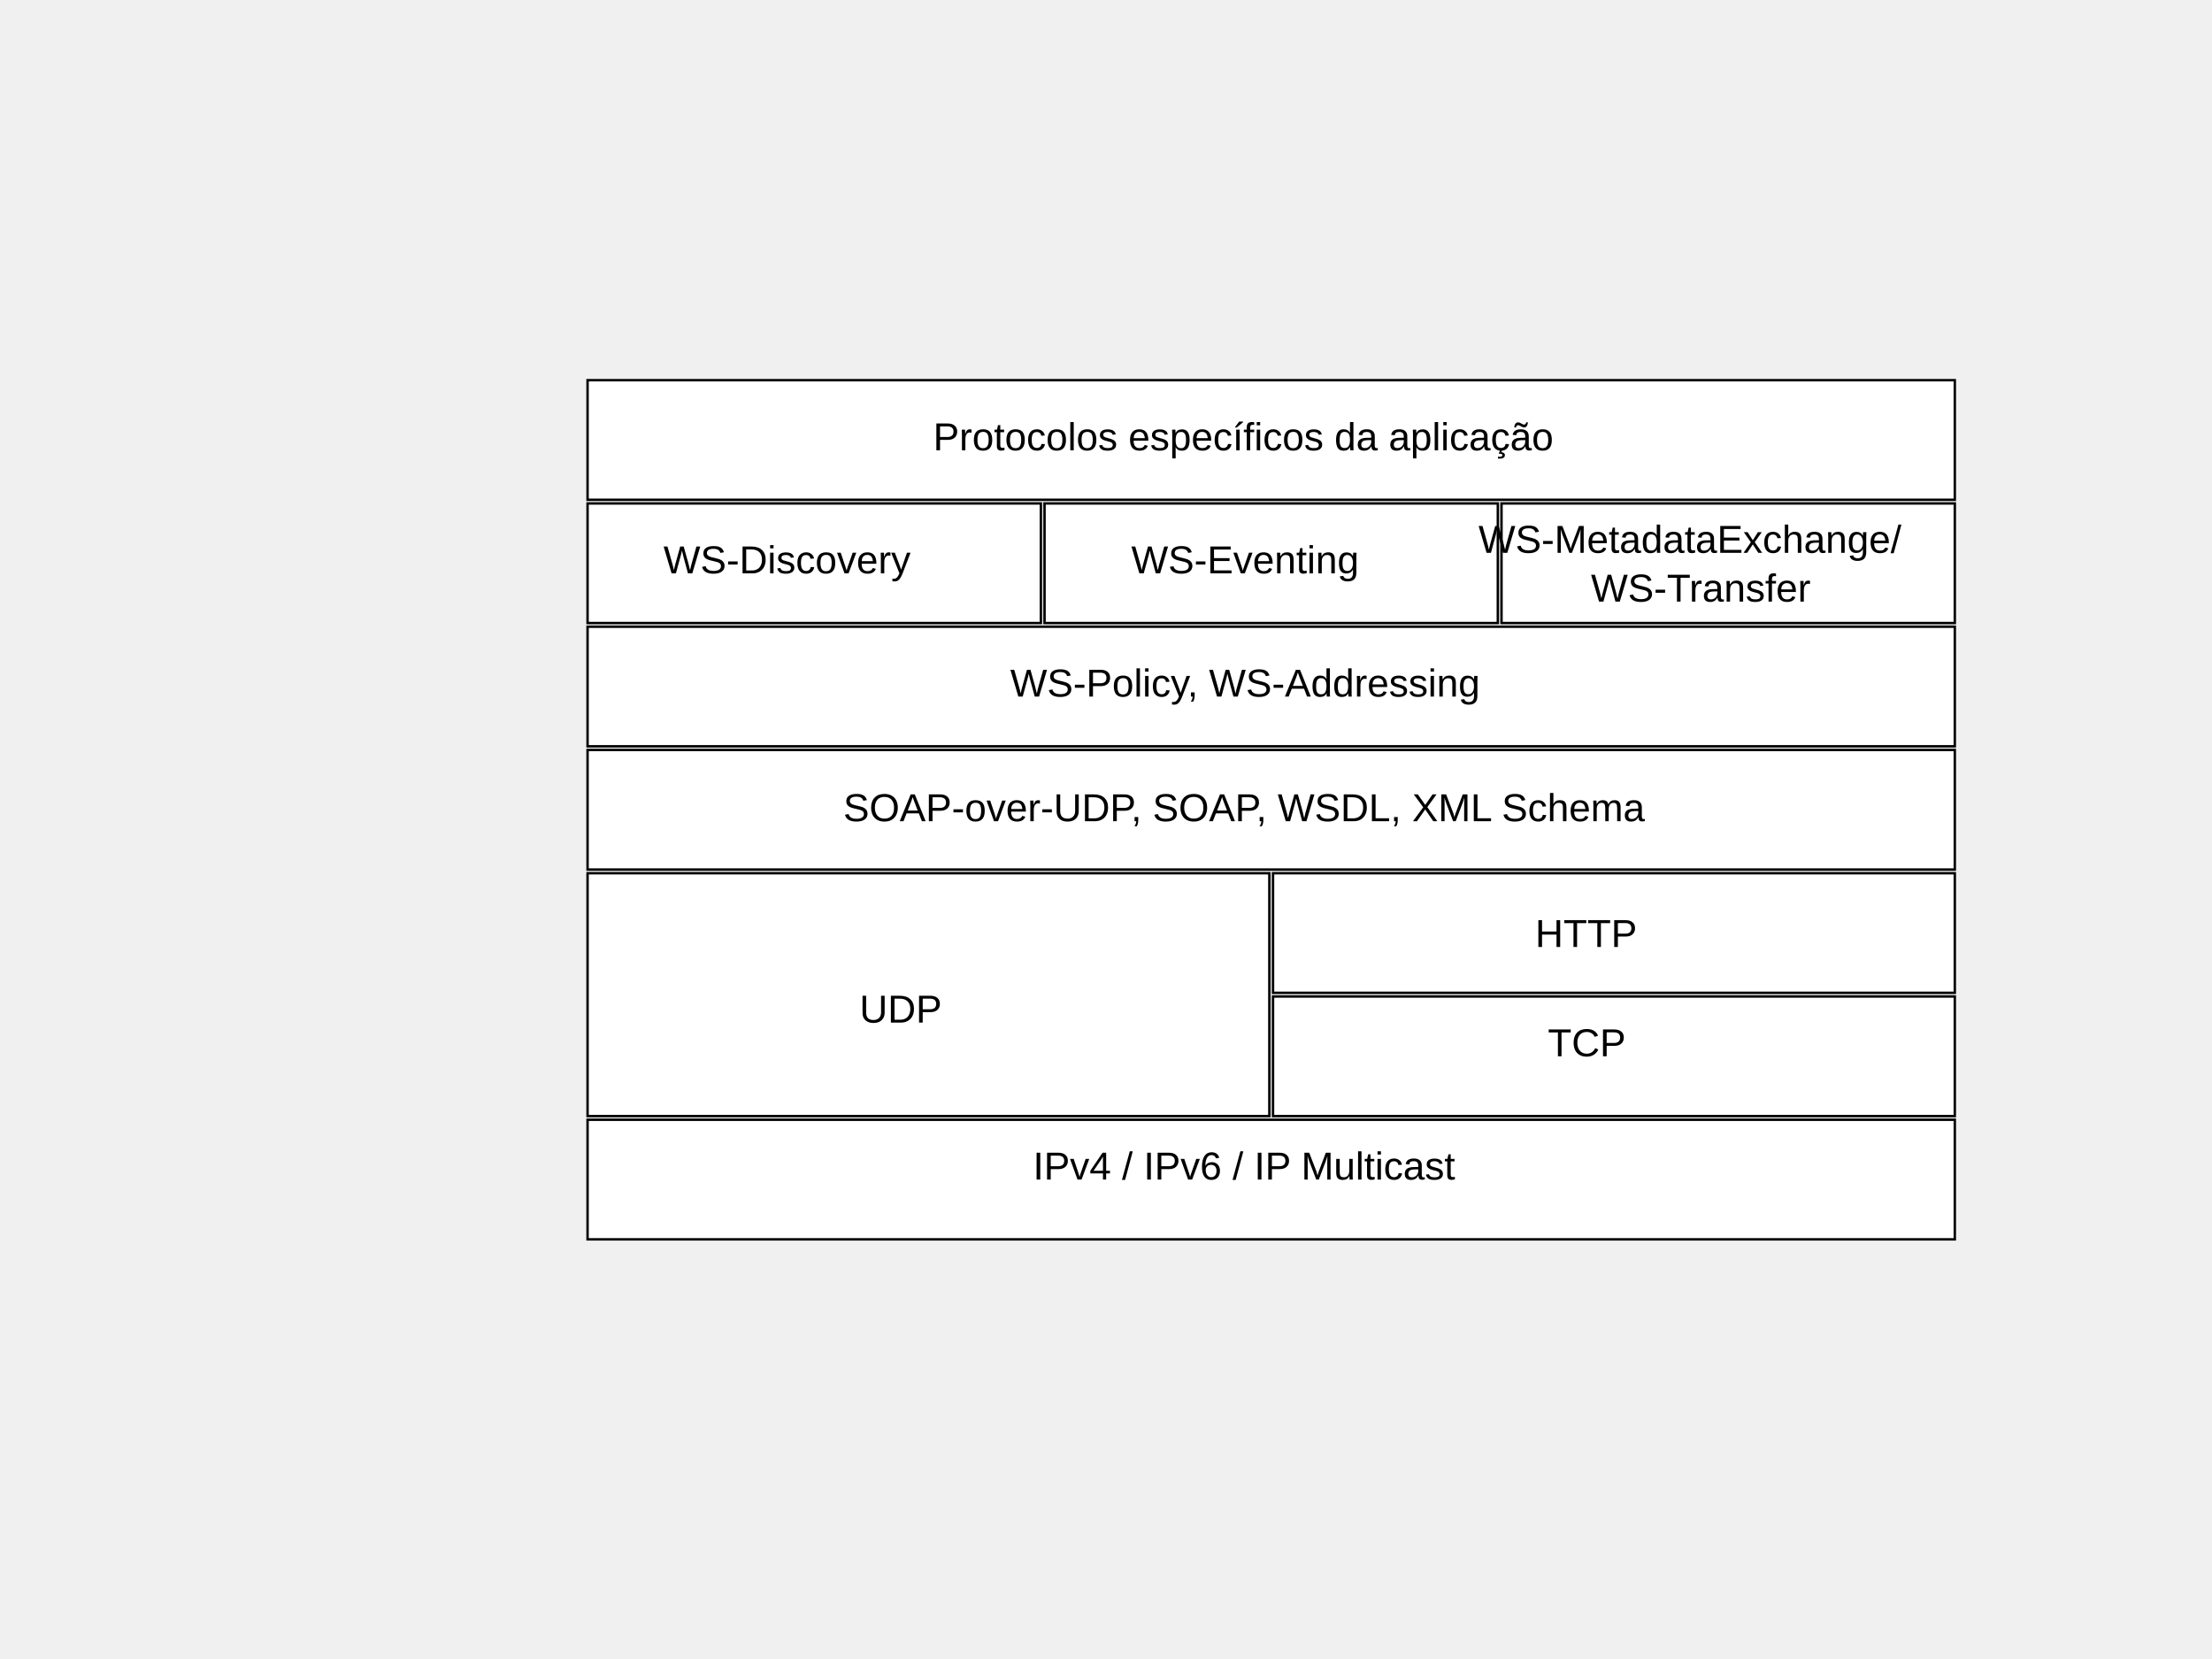
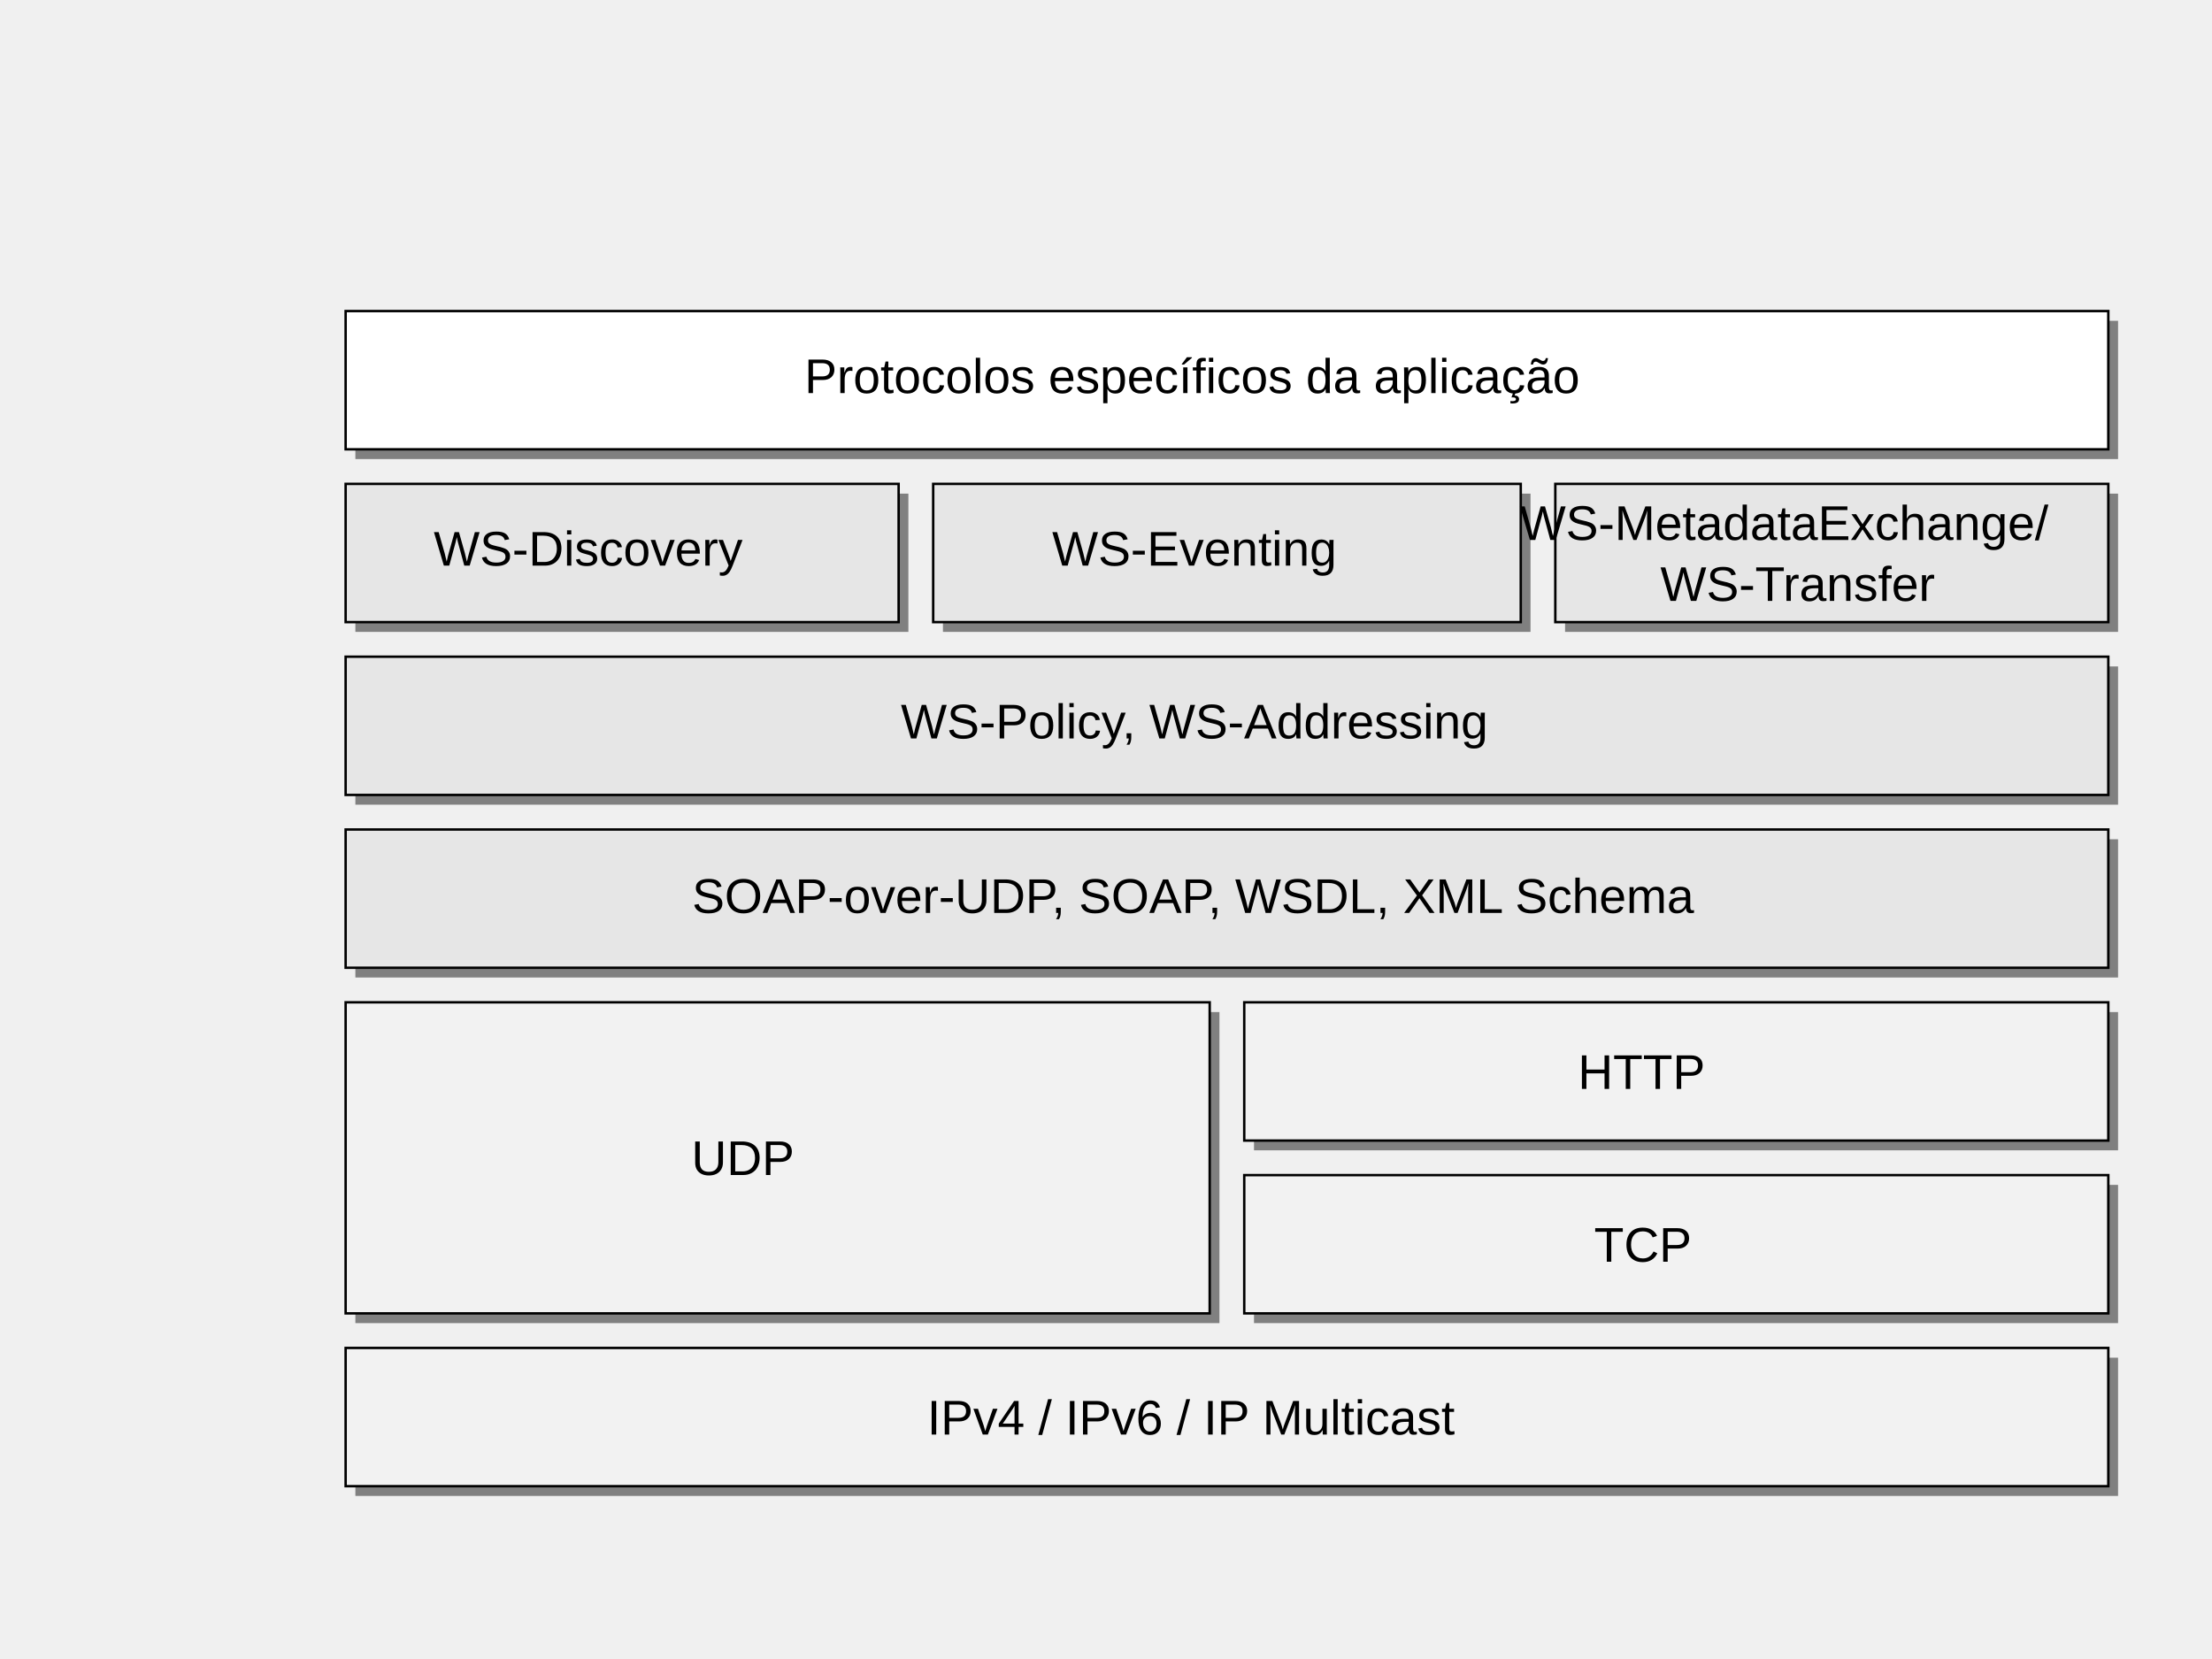
<svg xmlns="http://www.w3.org/2000/svg" width="453.543" height="340.157" id="svg2" version="1.0">
  <defs id="defs4">
    <marker orient="auto" refY="0.0" refX="0.0" id="Arrow2Mstart" style="overflow:visible">
      <path id="path19474" style="fill-rule:evenodd;stroke-width:0.625;stroke-linejoin:round" d="M 8.719,4.034 L -2.207,0.016 L 8.719,-4.002 C 6.973,-1.63 6.983,1.616 8.719,4.034 z " transform="scale(0.6) translate(0,0)" />
    </marker>
    <marker orient="auto" refY="0.0" refX="0.0" id="Arrow2Mend" style="overflow:visible;">
      <path id="path19477" style="fill-rule:evenodd;stroke-width:0.625;stroke-linejoin:round;" d="M 8.719,4.034 L -2.207,0.016 L 8.719,-4.002 C 6.973,-1.63 6.983,1.616 8.719,4.034 z " transform="scale(0.6) rotate(180) translate(0,0)" />
    </marker>
    <marker orient="auto" refY="0.0" refX="0.0" id="Arrow1Mend" style="overflow:visible;">
      <path id="path19459" d="M 0.0,0.0 L 5.0,-5.0 L -12.5,0.0 L 5.0,5.0 L 0.0,0.0 z " style="fill-rule:evenodd;stroke:#000000;stroke-width:1.0pt;" transform="scale(0.4) rotate(180) translate(10,0)" />
    </marker>
    <marker orient="auto" refY="0.0" refX="0.0" id="Arrow1Mstart" style="overflow:visible">
      <path id="path19456" d="M 0.0,0.0 L 5.0,-5.0 L -12.5,0.0 L 5.0,5.0 L 0.0,0.0 z " style="fill-rule:evenodd;stroke:#000000;stroke-width:1.0pt" transform="scale(0.4) translate(10,0)" />
    </marker>
    <marker orient="auto" refY="0.0" refX="0.0" id="Arrow1Send" style="overflow:visible;">
      <path id="path19465" d="M 0.0,0.0 L 5.0,-5.0 L -12.5,0.0 L 5.0,5.0 L 0.0,0.0 z " style="fill-rule:evenodd;stroke:#000000;stroke-width:1.0pt;" transform="scale(0.2) rotate(180) translate(6,0)" />
    </marker>
    <marker orient="auto" refY="0.0" refX="0.0" id="Arrow1Sstart" style="overflow:visible">
      <path id="path19462" d="M 0.0,0.0 L 5.0,-5.0 L -12.5,0.0 L 5.0,5.0 L 0.0,0.0 z " style="fill-rule:evenodd;stroke:#000000;stroke-width:1.0pt" transform="scale(0.2) translate(6,0)" />
    </marker>
    <clipPath id="p7ff5b81e1d">
      <rect height="345.6" width="446.4" x="72" y="43.2" id="rect200" />
    </clipPath>
    <clipPath id="clipPath13947">
      <rect height="345.6" width="446.4" x="72" y="43.2" id="rect13949" />
    </clipPath>
    <clipPath id="clipPath13951">
      <rect height="345.6" width="446.4" x="72" y="43.2" id="rect13953" />
    </clipPath>
    <clipPath id="clipPath13955">
      <rect height="345.6" width="446.4" x="72" y="43.2" id="rect13957" />
    </clipPath>
    <clipPath id="clipPath13959">
      <rect height="345.6" width="446.4" x="72" y="43.2" id="rect13961" />
    </clipPath>
    <clipPath id="clipPath13963">
      <rect height="345.6" width="446.4" x="72" y="43.2" id="rect13965" />
    </clipPath>
    <clipPath id="clipPath13967">
      <rect height="345.6" width="446.4" x="72" y="43.2" id="rect13969" />
    </clipPath>
    <clipPath id="clipPath13971">
      <rect height="345.6" width="446.4" x="72" y="43.2" id="rect13973" />
    </clipPath>
    <clipPath id="clipPath13975">
      <rect height="345.6" width="446.4" x="72" y="43.2" id="rect13977" />
    </clipPath>
    <clipPath id="clipPath13979">
      <rect height="345.6" width="446.4" x="72" y="43.2" id="rect13981" />
    </clipPath>
    <clipPath id="clipPath13983">
      <rect height="345.6" width="446.4" x="72" y="43.2" id="rect13985" />
    </clipPath>
    <clipPath id="clipPath13987">
      <rect height="345.6" width="446.4" x="72" y="43.2" id="rect13989" />
    </clipPath>
    <clipPath id="clipPath13991">
      <rect height="345.6" width="446.4" x="72" y="43.2" id="rect13993" />
    </clipPath>
    <clipPath id="clipPath13995">
      <rect height="345.6" width="446.4" x="72" y="43.2" id="rect13997" />
    </clipPath>
    <clipPath id="clipPath13999">
      <rect height="345.6" width="446.4" x="72" y="43.2" id="rect14001" />
    </clipPath>
    <clipPath id="clipPath14003">
      <rect height="345.6" width="446.4" x="72" y="43.2" id="rect14005" />
    </clipPath>
    <clipPath id="clipPath14007">
      <rect height="345.6" width="446.4" x="72" y="43.2" id="rect14009" />
    </clipPath>
    <clipPath id="clipPath14011">
      <rect height="345.6" width="446.4" x="72" y="43.2" id="rect14013" />
    </clipPath>
    <clipPath id="clipPath14015">
      <rect height="345.6" width="446.4" x="72" y="43.2" id="rect14017" />
    </clipPath>
    <clipPath id="clipPath14019">
      <rect height="345.6" width="446.4" x="72" y="43.2" id="rect14021" />
    </clipPath>
    <clipPath id="clipPath14023">
      <rect height="345.6" width="446.4" x="72" y="43.2" id="rect14025" />
    </clipPath>
    <clipPath id="clipPath14027">
      <rect height="345.6" width="446.4" x="72" y="43.2" id="rect14029" />
    </clipPath>
    <clipPath id="clipPath14031">
      <rect height="345.6" width="446.4" x="72" y="43.2" id="rect14033" />
    </clipPath>
    <clipPath id="clipPath14035">
      <rect height="345.6" width="446.4" x="72" y="43.2" id="rect14037" />
    </clipPath>
    <clipPath id="clipPath14039">
      <rect height="345.6" width="446.4" x="72" y="43.2" id="rect14041" />
    </clipPath>
    <clipPath id="clipPath14043">
      <rect height="345.6" width="446.4" x="72" y="43.2" id="rect14045" />
    </clipPath>
    <clipPath id="clipPath14047">
      <rect height="345.6" width="446.4" x="72" y="43.2" id="rect14049" />
    </clipPath>
    <clipPath id="clipPath14051">
      <rect height="345.6" width="446.4" x="72" y="43.2" id="rect14053" />
    </clipPath>
    <clipPath id="clipPath14055">
      <rect height="345.6" width="446.4" x="72" y="43.2" id="rect14057" />
    </clipPath>
    <clipPath id="clipPath14059">
      <rect height="345.6" width="446.4" x="72" y="43.2" id="rect14061" />
    </clipPath>
    <clipPath id="clipPath14063">
      <rect height="345.6" width="446.4" x="72" y="43.2" id="rect14065" />
    </clipPath>
    <clipPath id="clipPath14067">
      <rect height="345.6" width="446.4" x="72" y="43.2" id="rect14069" />
    </clipPath>
    <clipPath id="clipPath14071">
      <rect height="345.6" width="446.4" x="72" y="43.2" id="rect14073" />
    </clipPath>
    <clipPath id="clipPath14075">
      <rect height="345.6" width="446.4" x="72" y="43.2" id="rect14077" />
    </clipPath>
    <clipPath id="clipPath14079">
      <rect height="345.6" width="446.4" x="72" y="43.2" id="rect14081" />
    </clipPath>
    <clipPath id="clipPath14083">
      <rect height="345.6" width="446.4" x="72" y="43.2" id="rect14085" />
    </clipPath>
    <clipPath id="clipPath14087">
      <rect height="345.6" width="446.4" x="72" y="43.2" id="rect14089" />
    </clipPath>
    <clipPath id="clipPath14091">
      <rect height="345.6" width="446.4" x="72" y="43.2" id="rect14093" />
    </clipPath>
    <clipPath id="clipPath14095">
      <rect height="345.6" width="446.4" x="72" y="43.2" id="rect14097" />
    </clipPath>
    <clipPath id="clipPath14099">
      <rect height="345.6" width="446.4" x="72" y="43.2" id="rect14101" />
    </clipPath>
    <clipPath id="clipPath14103">
      <rect height="345.6" width="446.4" x="72" y="43.2" id="rect14105" />
    </clipPath>
    <clipPath id="clipPath14107">
      <rect height="345.6" width="446.4" x="72" y="43.2" id="rect14109" />
    </clipPath>
    <clipPath id="clipPath14111">
      <rect height="345.6" width="446.4" x="72" y="43.2" id="rect14113" />
    </clipPath>
    <clipPath id="clipPath14115">
      <rect height="345.6" width="446.4" x="72" y="43.2" id="rect14117" />
    </clipPath>
    <clipPath id="clipPath14119">
      <rect height="345.6" width="446.4" x="72" y="43.2" id="rect14121" />
    </clipPath>
    <clipPath id="clipPath14123">
      <rect height="345.6" width="446.4" x="72" y="43.2" id="rect14125" />
    </clipPath>
    <clipPath id="clipPath14127">
      <rect height="345.6" width="446.4" x="72" y="43.2" id="rect14129" />
    </clipPath>
    <clipPath id="clipPath14131">
      <rect height="345.6" width="446.4" x="72" y="43.2" id="rect14133" />
    </clipPath>
    <clipPath id="clipPath14135">
      <rect height="345.6" width="446.4" x="72" y="43.2" id="rect14137" />
    </clipPath>
    <clipPath id="clipPath14139">
      <rect height="345.6" width="446.4" x="72" y="43.2" id="rect14141" />
    </clipPath>
    <clipPath id="clipPath14143">
      <rect height="345.6" width="446.4" x="72" y="43.2" id="rect14145" />
    </clipPath>
    <clipPath id="clipPath14147">
      <rect height="345.6" width="446.4" x="72" y="43.2" id="rect14149" />
    </clipPath>
    <clipPath id="clipPath14151">
      <rect height="345.6" width="446.4" x="72" y="43.2" id="rect14153" />
    </clipPath>
    <clipPath id="clipPath14155">
      <rect height="345.6" width="446.4" x="72" y="43.2" id="rect14157" />
    </clipPath>
    <clipPath id="clipPath14159">
      <rect height="345.6" width="446.4" x="72" y="43.2" id="rect14161" />
    </clipPath>
    <clipPath id="clipPath14163">
      <rect height="345.6" width="446.4" x="72" y="43.2" id="rect14165" />
    </clipPath>
    <clipPath id="clipPath14167">
      <rect height="345.6" width="446.4" x="72" y="43.2" id="rect14169" />
    </clipPath>
    <clipPath id="clipPath14171">
      <rect height="345.6" width="446.4" x="72" y="43.2" id="rect14173" />
    </clipPath>
    <clipPath id="clipPath14175">
      <rect height="345.6" width="446.4" x="72" y="43.2" id="rect14177" />
    </clipPath>
    <clipPath id="clipPath14179">
      <rect height="345.6" width="446.4" x="72" y="43.2" id="rect14181" />
    </clipPath>
    <clipPath id="clipPath14183">
      <rect height="345.6" width="446.4" x="72" y="43.2" id="rect14185" />
    </clipPath>
    <clipPath id="clipPath14187">
      <rect height="345.6" width="446.4" x="72" y="43.2" id="rect14189" />
    </clipPath>
    <clipPath id="clipPath14191">
      <rect height="345.6" width="446.4" x="72" y="43.2" id="rect14193" />
    </clipPath>
    <clipPath id="clipPath14195">
      <rect height="345.6" width="446.4" x="72" y="43.2" id="rect14197" />
    </clipPath>
    <clipPath id="clipPath14199">
      <rect height="345.6" width="446.4" x="72" y="43.2" id="rect14201" />
    </clipPath>
    <clipPath id="clipPath14203">
      <rect height="345.6" width="446.4" x="72" y="43.2" id="rect14205" />
    </clipPath>
    <clipPath id="clipPath14207">
      <rect height="345.6" width="446.4" x="72" y="43.2" id="rect14209" />
    </clipPath>
    <clipPath id="clipPath14211">
      <rect height="345.6" width="446.4" x="72" y="43.2" id="rect14213" />
    </clipPath>
    <clipPath id="clipPath14215">
      <rect height="345.6" width="446.4" x="72" y="43.2" id="rect14217" />
    </clipPath>
    <clipPath id="clipPath14219">
      <rect height="345.6" width="446.4" x="72" y="43.2" id="rect14221" />
    </clipPath>
    <clipPath id="clipPath14223">
      <rect height="345.6" width="446.4" x="72" y="43.2" id="rect14225" />
    </clipPath>
    <clipPath id="clipPath14227">
      <rect height="345.6" width="446.4" x="72" y="43.2" id="rect14229" />
    </clipPath>
    <clipPath id="clipPath14231">
      <rect height="345.6" width="446.4" x="72" y="43.2" id="rect14233" />
    </clipPath>
    <clipPath id="clipPath14235">
      <rect height="345.6" width="446.4" x="72" y="43.2" id="rect14237" />
    </clipPath>
    <clipPath id="clipPath14239">
      <rect height="345.6" width="446.4" x="72" y="43.2" id="rect14241" />
    </clipPath>
    <clipPath id="clipPath14243">
      <rect height="345.6" width="446.4" x="72" y="43.2" id="rect14245" />
    </clipPath>
    <clipPath id="clipPath14247">
      <rect height="345.6" width="446.4" x="72" y="43.2" id="rect14249" />
    </clipPath>
    <clipPath id="clipPath14251">
      <rect height="345.6" width="446.4" x="72" y="43.2" id="rect14253" />
    </clipPath>
    <clipPath id="clipPath14255">
      <rect height="345.6" width="446.4" x="72" y="43.2" id="rect14257" />
    </clipPath>
    <clipPath id="clipPath14259">
      <rect height="345.6" width="446.4" x="72" y="43.2" id="rect14261" />
    </clipPath>
    <clipPath id="clipPath14263">
      <rect height="345.6" width="446.4" x="72" y="43.2" id="rect14265" />
    </clipPath>
    <clipPath id="clipPath14267">
      <rect height="345.6" width="446.4" x="72" y="43.2" id="rect14269" />
    </clipPath>
    <clipPath id="clipPath14271">
      <rect height="345.6" width="446.4" x="72" y="43.2" id="rect14273" />
    </clipPath>
    <clipPath id="clipPath14275">
      <rect height="345.6" width="446.4" x="72" y="43.2" id="rect14277" />
    </clipPath>
    <clipPath id="clipPath14279">
      <rect height="345.6" width="446.4" x="72" y="43.2" id="rect14281" />
    </clipPath>
    <clipPath id="clipPath14283">
      <rect height="345.6" width="446.4" x="72" y="43.2" id="rect14285" />
    </clipPath>
    <clipPath id="clipPath14287">
      <rect height="345.6" width="446.4" x="72" y="43.2" id="rect14289" />
    </clipPath>
    <clipPath id="clipPath14291">
      <rect height="345.6" width="446.4" x="72" y="43.2" id="rect14293" />
    </clipPath>
    <clipPath id="clipPath14295">
      <rect height="345.6" width="446.4" x="72" y="43.2" id="rect14297" />
    </clipPath>
    <clipPath id="clipPath14299">
      <rect height="345.6" width="446.4" x="72" y="43.2" id="rect14301" />
    </clipPath>
    <clipPath id="clipPath14303">
      <rect height="345.6" width="446.4" x="72" y="43.2" id="rect14305" />
    </clipPath>
    <clipPath id="clipPath14307">
      <rect height="345.6" width="446.4" x="72" y="43.2" id="rect14309" />
    </clipPath>
    <clipPath id="clipPath14311">
      <rect height="345.6" width="446.4" x="72" y="43.2" id="rect14313" />
    </clipPath>
    <clipPath id="clipPath14315">
      <rect height="345.6" width="446.4" x="72" y="43.2" id="rect14317" />
    </clipPath>
    <clipPath id="clipPath14319">
      <rect height="345.6" width="446.4" x="72" y="43.2" id="rect14321" />
    </clipPath>
    <clipPath id="clipPath14323">
      <rect height="345.6" width="446.4" x="72" y="43.2" id="rect14325" />
    </clipPath>
    <clipPath id="clipPath14327">
      <rect height="345.6" width="446.4" x="72" y="43.2" id="rect14329" />
    </clipPath>
    <clipPath id="clipPath14331">
      <rect height="345.6" width="446.4" x="72" y="43.2" id="rect14333" />
    </clipPath>
    <clipPath id="clipPath14335">
      <rect height="345.6" width="446.4" x="72" y="43.2" id="rect14337" />
    </clipPath>
    <clipPath id="clipPath14339">
      <rect height="345.6" width="446.4" x="72" y="43.2" id="rect14341" />
    </clipPath>
    <clipPath id="clipPath14343">
      <rect height="345.6" width="446.4" x="72" y="43.2" id="rect14345" />
    </clipPath>
    <clipPath id="clipPath14347">
      <rect height="345.6" width="446.4" x="72" y="43.2" id="rect14349" />
    </clipPath>
    <clipPath id="clipPath14351">
      <rect height="345.6" width="446.4" x="72" y="43.2" id="rect14353" />
    </clipPath>
    <clipPath id="clipPath14355">
      <rect height="345.6" width="446.4" x="72" y="43.2" id="rect14357" />
    </clipPath>
    <clipPath id="clipPath14359">
      <rect height="345.6" width="446.4" x="72" y="43.2" id="rect14361" />
    </clipPath>
    <clipPath id="clipPath14363">
      <rect height="345.6" width="446.4" x="72" y="43.2" id="rect14365" />
    </clipPath>
    <clipPath id="clipPath14367">
      <rect height="345.6" width="446.4" x="72" y="43.2" id="rect14369" />
    </clipPath>
    <clipPath id="clipPath14371">
      <rect height="345.6" width="446.4" x="72" y="43.2" id="rect14373" />
    </clipPath>
    <clipPath id="clipPath14375">
      <rect height="345.6" width="446.4" x="72" y="43.2" id="rect14377" />
    </clipPath>
    <clipPath id="clipPath14379">
      <rect height="345.6" width="446.4" x="72" y="43.2" id="rect14381" />
    </clipPath>
    <clipPath id="clipPath14383">
      <rect height="345.6" width="446.4" x="72" y="43.2" id="rect14385" />
    </clipPath>
    <clipPath id="clipPath14387">
      <rect height="345.6" width="446.4" x="72" y="43.2" id="rect14389" />
    </clipPath>
    <clipPath id="clipPath14391">
      <rect height="345.6" width="446.4" x="72" y="43.2" id="rect14393" />
    </clipPath>
    <clipPath id="clipPath14395">
      <rect height="345.6" width="446.4" x="72" y="43.2" id="rect14397" />
    </clipPath>
    <clipPath id="clipPath14399">
      <rect height="345.6" width="446.4" x="72" y="43.2" id="rect14401" />
    </clipPath>
    <clipPath id="clipPath14403">
      <rect height="345.6" width="446.4" x="72" y="43.2" id="rect14405" />
    </clipPath>
    <clipPath id="clipPath14407">
      <rect height="345.6" width="446.4" x="72" y="43.2" id="rect14409" />
    </clipPath>
    <clipPath id="clipPath14411">
      <rect height="345.6" width="446.4" x="72" y="43.2" id="rect14413" />
    </clipPath>
    <clipPath id="clipPath14415">
      <rect height="345.6" width="446.4" x="72" y="43.2" id="rect14417" />
    </clipPath>
    <clipPath id="clipPath14419">
      <rect height="345.6" width="446.4" x="72" y="43.2" id="rect14421" />
    </clipPath>
    <clipPath id="clipPath14423">
      <rect height="345.6" width="446.4" x="72" y="43.2" id="rect14425" />
    </clipPath>
    <clipPath id="clipPath14427">
      <rect height="345.6" width="446.4" x="72" y="43.2" id="rect14429" />
    </clipPath>
    <clipPath id="clipPath14431">
      <rect height="345.6" width="446.4" x="72" y="43.2" id="rect14433" />
    </clipPath>
    <clipPath id="clipPath14435">
      <rect height="345.6" width="446.4" x="72" y="43.2" id="rect14437" />
    </clipPath>
    <clipPath id="clipPath14439">
      <rect height="345.6" width="446.4" x="72" y="43.2" id="rect14441" />
    </clipPath>
    <clipPath id="clipPath14443">
      <rect height="345.6" width="446.4" x="72" y="43.2" id="rect14445" />
    </clipPath>
    <clipPath id="clipPath14447">
      <rect height="345.6" width="446.4" x="72" y="43.2" id="rect14449" />
    </clipPath>
    <clipPath id="clipPath14451">
      <rect height="345.6" width="446.4" x="72" y="43.2" id="rect14453" />
    </clipPath>
    <clipPath id="clipPath14455">
      <rect height="345.6" width="446.4" x="72" y="43.2" id="rect14457" />
    </clipPath>
    <clipPath id="clipPath14459">
      <rect height="345.6" width="446.4" x="72" y="43.2" id="rect14461" />
    </clipPath>
    <clipPath id="clipPath14463">
      <rect height="345.6" width="446.4" x="72" y="43.2" id="rect14465" />
    </clipPath>
    <clipPath id="clipPath14467">
      <rect height="345.6" width="446.4" x="72" y="43.2" id="rect14469" />
    </clipPath>
    <clipPath id="clipPath14471">
      <rect height="345.6" width="446.4" x="72" y="43.2" id="rect14473" />
    </clipPath>
    <clipPath id="clipPath14475">
      <rect height="345.6" width="446.4" x="72" y="43.2" id="rect14477" />
    </clipPath>
    <clipPath id="clipPath14479">
      <rect height="345.6" width="446.4" x="72" y="43.2" id="rect14481" />
    </clipPath>
    <clipPath id="clipPath14483">
      <rect height="345.6" width="446.4" x="72" y="43.2" id="rect14485" />
    </clipPath>
    <clipPath id="clipPath14487">
      <rect height="345.6" width="446.4" x="72" y="43.2" id="rect14489" />
    </clipPath>
    <clipPath id="clipPath14491">
      <rect height="345.6" width="446.4" x="72" y="43.2" id="rect14493" />
    </clipPath>
    <clipPath id="clipPath14495">
      <rect height="345.6" width="446.4" x="72" y="43.2" id="rect14497" />
    </clipPath>
    <clipPath id="clipPath14499">
      <rect height="345.6" width="446.4" x="72" y="43.2" id="rect14501" />
    </clipPath>
    <clipPath id="clipPath14503">
      <rect height="345.6" width="446.4" x="72" y="43.2" id="rect14505" />
    </clipPath>
    <clipPath id="clipPath14507">
      <rect height="345.6" width="446.4" x="72" y="43.2" id="rect14509" />
    </clipPath>
    <clipPath id="clipPath14511">
      <rect height="345.6" width="446.4" x="72" y="43.2" id="rect14513" />
    </clipPath>
    <clipPath id="clipPath14515">
      <rect height="345.6" width="446.4" x="72" y="43.2" id="rect14517" />
    </clipPath>
    <clipPath id="clipPath14519">
      <rect height="345.6" width="446.4" x="72" y="43.2" id="rect14521" />
    </clipPath>
    <clipPath id="clipPath14523">
      <rect height="345.6" width="446.4" x="72" y="43.2" id="rect14525" />
    </clipPath>
    <clipPath id="clipPath14527">
      <rect height="345.6" width="446.4" x="72" y="43.2" id="rect14529" />
    </clipPath>
    <clipPath id="clipPath14531">
      <rect height="345.6" width="446.4" x="72" y="43.2" id="rect14533" />
    </clipPath>
    <clipPath id="clipPath14535">
      <rect height="345.6" width="446.4" x="72" y="43.2" id="rect14537" />
    </clipPath>
    <clipPath id="clipPath14539">
      <rect height="345.6" width="446.4" x="72" y="43.2" id="rect14541" />
    </clipPath>
    <clipPath id="clipPath14543">
      <rect height="345.6" width="446.4" x="72" y="43.2" id="rect14545" />
    </clipPath>
    <clipPath id="clipPath14547">
      <rect height="345.6" width="446.4" x="72" y="43.2" id="rect14549" />
    </clipPath>
    <clipPath id="clipPath14551">
      <rect height="345.6" width="446.4" x="72" y="43.2" id="rect14553" />
    </clipPath>
    <clipPath id="clipPath14555">
      <rect height="345.6" width="446.4" x="72" y="43.2" id="rect14557" />
    </clipPath>
    <clipPath id="clipPath14559">
      <rect height="345.6" width="446.4" x="72" y="43.2" id="rect14561" />
    </clipPath>
    <clipPath id="clipPath14563">
      <rect height="345.6" width="446.4" x="72" y="43.2" id="rect14565" />
    </clipPath>
    <clipPath id="clipPath14567">
      <rect height="345.6" width="446.4" x="72" y="43.2" id="rect14569" />
    </clipPath>
    <clipPath id="clipPath14571">
      <rect height="345.6" width="446.4" x="72" y="43.2" id="rect14573" />
    </clipPath>
    <clipPath id="clipPath14575">
      <rect height="345.6" width="446.4" x="72" y="43.2" id="rect14577" />
    </clipPath>
    <clipPath id="clipPath14579">
      <rect height="345.6" width="446.4" x="72" y="43.2" id="rect14581" />
    </clipPath>
    <clipPath id="clipPath14583">
      <rect height="345.6" width="446.4" x="72" y="43.2" id="rect14585" />
    </clipPath>
    <clipPath id="clipPath14587">
      <rect height="345.6" width="446.4" x="72" y="43.2" id="rect14589" />
    </clipPath>
    <clipPath id="clipPath14591">
      <rect height="345.6" width="446.4" x="72" y="43.2" id="rect14593" />
    </clipPath>
    <clipPath id="clipPath14595">
      <rect height="345.6" width="446.4" x="72" y="43.2" id="rect14597" />
    </clipPath>
    <clipPath id="clipPath14599">
      <rect height="345.6" width="446.4" x="72" y="43.2" id="rect14601" />
    </clipPath>
    <clipPath id="clipPath14603">
      <rect height="345.6" width="446.4" x="72" y="43.2" id="rect14605" />
    </clipPath>
    <clipPath id="clipPath14607">
      <rect height="345.6" width="446.4" x="72" y="43.2" id="rect14609" />
    </clipPath>
    <clipPath id="clipPath14611">
      <rect height="345.6" width="446.4" x="72" y="43.2" id="rect14613" />
    </clipPath>
    <clipPath id="clipPath14615">
      <rect height="345.6" width="446.4" x="72" y="43.2" id="rect14617" />
    </clipPath>
    <clipPath id="clipPath14619">
      <rect height="345.6" width="446.4" x="72" y="43.2" id="rect14621" />
    </clipPath>
    <clipPath id="clipPath14623">
      <rect height="345.6" width="446.4" x="72" y="43.2" id="rect14625" />
    </clipPath>
    <clipPath id="clipPath14627">
      <rect height="345.6" width="446.4" x="72" y="43.2" id="rect14629" />
    </clipPath>
    <clipPath id="clipPath14631">
      <rect height="345.6" width="446.4" x="72" y="43.2" id="rect14633" />
    </clipPath>
    <clipPath id="clipPath14635">
      <rect height="345.6" width="446.4" x="72" y="43.2" id="rect14637" />
    </clipPath>
    <clipPath id="clipPath14639">
      <rect height="345.6" width="446.4" x="72" y="43.2" id="rect14641" />
    </clipPath>
    <clipPath id="clipPath14643">
      <rect height="345.6" width="446.4" x="72" y="43.2" id="rect14645" />
    </clipPath>
    <clipPath id="clipPath14647">
      <rect height="345.6" width="446.4" x="72" y="43.2" id="rect14649" />
    </clipPath>
    <clipPath id="clipPath14651">
      <rect height="345.6" width="446.4" x="72" y="43.2" id="rect14653" />
    </clipPath>
    <clipPath id="clipPath14655">
      <rect height="345.6" width="446.4" x="72" y="43.2" id="rect14657" />
    </clipPath>
    <clipPath id="clipPath14659">
      <rect height="345.6" width="446.4" x="72" y="43.2" id="rect14661" />
    </clipPath>
    <clipPath id="clipPath14663">
      <rect height="345.6" width="446.4" x="72" y="43.2" id="rect14665" />
    </clipPath>
    <clipPath id="clipPath14667">
      <rect height="345.6" width="446.4" x="72" y="43.2" id="rect14669" />
    </clipPath>
    <clipPath id="clipPath14671">
      <rect height="345.6" width="446.4" x="72" y="43.2" id="rect14673" />
    </clipPath>
    <clipPath id="clipPath14675">
      <rect height="345.6" width="446.4" x="72" y="43.2" id="rect14677" />
    </clipPath>
    <clipPath id="clipPath14679">
      <rect height="345.6" width="446.4" x="72" y="43.2" id="rect14681" />
    </clipPath>
    <clipPath id="clipPath14683">
      <rect height="345.6" width="446.4" x="72" y="43.2" id="rect14685" />
    </clipPath>
    <clipPath id="clipPath14687">
      <rect height="345.6" width="446.4" x="72" y="43.2" id="rect14689" />
    </clipPath>
    <clipPath id="clipPath14691">
      <rect height="345.6" width="446.4" x="72" y="43.2" id="rect14693" />
    </clipPath>
    <clipPath id="clipPath14695">
      <rect height="345.6" width="446.4" x="72" y="43.2" id="rect14697" />
    </clipPath>
    <clipPath id="clipPath14699">
      <rect height="345.6" width="446.4" x="72" y="43.2" id="rect14701" />
    </clipPath>
    <clipPath id="clipPath14703">
      <rect height="345.6" width="446.4" x="72" y="43.2" id="rect14705" />
    </clipPath>
    <clipPath id="clipPath14707">
      <rect height="345.6" width="446.4" x="72" y="43.2" id="rect14709" />
    </clipPath>
    <clipPath id="clipPath14711">
      <rect height="345.6" width="446.4" x="72" y="43.2" id="rect14713" />
    </clipPath>
    <clipPath id="clipPath14715">
      <rect height="345.6" width="446.4" x="72" y="43.2" id="rect14717" />
    </clipPath>
    <clipPath id="clipPath14719">
      <rect height="345.6" width="446.4" x="72" y="43.2" id="rect14721" />
    </clipPath>
    <clipPath id="clipPath14723">
      <rect height="345.6" width="446.4" x="72" y="43.2" id="rect14725" />
    </clipPath>
    <clipPath id="clipPath14727">
      <rect height="345.6" width="446.4" x="72" y="43.2" id="rect14729" />
    </clipPath>
    <clipPath id="clipPath14731">
      <rect height="345.6" width="446.4" x="72" y="43.2" id="rect14733" />
    </clipPath>
    <clipPath id="clipPath14735">
      <rect height="345.6" width="446.4" x="72" y="43.2" id="rect14737" />
    </clipPath>
    <clipPath id="clipPath14739">
      <rect height="345.6" width="446.4" x="72" y="43.2" id="rect14741" />
    </clipPath>
    <clipPath id="clipPath14743">
      <rect height="345.6" width="446.4" x="72" y="43.2" id="rect14745" />
    </clipPath>
    <clipPath id="clipPath14747">
      <rect height="345.6" width="446.4" x="72" y="43.2" id="rect14749" />
    </clipPath>
    <clipPath id="clipPath14751">
      <rect height="345.6" width="446.4" x="72" y="43.2" id="rect14753" />
    </clipPath>
    <clipPath id="clipPath14755">
      <rect height="345.6" width="446.4" x="72" y="43.2" id="rect14757" />
    </clipPath>
    <clipPath id="clipPath14759">
      <rect height="345.6" width="446.4" x="72" y="43.2" id="rect14761" />
    </clipPath>
    <clipPath id="clipPath14763">
      <rect height="345.6" width="446.4" x="72" y="43.2" id="rect14765" />
    </clipPath>
    <clipPath id="clipPath14767">
      <rect height="345.6" width="446.4" x="72" y="43.2" id="rect14769" />
    </clipPath>
    <clipPath id="clipPath14771">
      <rect height="345.6" width="446.4" x="72" y="43.2" id="rect14773" />
    </clipPath>
    <clipPath id="clipPath14775">
      <rect height="345.6" width="446.4" x="72" y="43.2" id="rect14777" />
    </clipPath>
    <clipPath id="clipPath14779">
      <rect height="345.6" width="446.4" x="72" y="43.2" id="rect14781" />
    </clipPath>
    <clipPath id="clipPath14783">
      <rect height="345.6" width="446.4" x="72" y="43.2" id="rect14785" />
    </clipPath>
    <clipPath id="clipPath14787">
      <rect height="345.6" width="446.4" x="72" y="43.2" id="rect14789" />
    </clipPath>
    <clipPath id="clipPath14791">
      <rect height="345.6" width="446.4" x="72" y="43.2" id="rect14793" />
    </clipPath>
    <clipPath id="clipPath14795">
      <rect height="345.6" width="446.4" x="72" y="43.2" id="rect14797" />
    </clipPath>
    <clipPath id="clipPath14799">
      <rect height="345.6" width="446.4" x="72" y="43.2" id="rect14801" />
    </clipPath>
    <clipPath id="clipPath14803">
      <rect height="345.6" width="446.4" x="72" y="43.2" id="rect14805" />
    </clipPath>
    <clipPath id="clipPath14807">
      <rect height="345.6" width="446.4" x="72" y="43.2" id="rect14809" />
    </clipPath>
    <clipPath id="clipPath14811">
      <rect height="345.6" width="446.4" x="72" y="43.2" id="rect14813" />
    </clipPath>
    <clipPath id="clipPath14815">
      <rect height="345.6" width="446.4" x="72" y="43.2" id="rect14817" />
    </clipPath>
    <clipPath id="clipPath14819">
      <rect height="345.6" width="446.4" x="72" y="43.2" id="rect14821" />
    </clipPath>
    <clipPath id="clipPath14823">
      <rect height="345.6" width="446.4" x="72" y="43.2" id="rect14825" />
    </clipPath>
    <clipPath id="clipPath14827">
      <rect height="345.6" width="446.4" x="72" y="43.2" id="rect14829" />
    </clipPath>
    <clipPath id="clipPath14831">
      <rect height="345.6" width="446.4" x="72" y="43.2" id="rect14833" />
    </clipPath>
    <clipPath id="clipPath14835">
      <rect height="345.6" width="446.4" x="72" y="43.2" id="rect14837" />
    </clipPath>
    <clipPath id="clipPath14839">
      <rect height="345.6" width="446.4" x="72" y="43.2" id="rect14841" />
    </clipPath>
    <clipPath id="clipPath14843">
      <rect height="345.6" width="446.4" x="72" y="43.2" id="rect14845" />
    </clipPath>
    <clipPath id="clipPath14847">
      <rect height="345.6" width="446.4" x="72" y="43.2" id="rect14849" />
    </clipPath>
    <clipPath id="clipPath14851">
      <rect height="345.6" width="446.4" x="72" y="43.2" id="rect14853" />
    </clipPath>
    <clipPath id="clipPath14855">
      <rect height="345.6" width="446.4" x="72" y="43.2" id="rect14857" />
    </clipPath>
    <clipPath id="clipPath14859">
      <rect height="345.6" width="446.4" x="72" y="43.2" id="rect14861" />
    </clipPath>
    <clipPath id="clipPath14863">
      <rect height="345.6" width="446.4" x="72" y="43.2" id="rect14865" />
    </clipPath>
    <clipPath id="clipPath14867">
      <rect height="345.6" width="446.4" x="72" y="43.2" id="rect14869" />
    </clipPath>
    <clipPath id="clipPath14871">
      <rect height="345.6" width="446.4" x="72" y="43.2" id="rect14873" />
    </clipPath>
    <clipPath id="clipPath14875">
      <rect height="345.6" width="446.4" x="72" y="43.2" id="rect14877" />
    </clipPath>
    <clipPath id="clipPath14879">
      <rect height="345.6" width="446.4" x="72" y="43.2" id="rect14881" />
    </clipPath>
    <clipPath id="clipPath14883">
      <rect height="345.6" width="446.4" x="72" y="43.2" id="rect14885" />
    </clipPath>
    <clipPath id="clipPath14887">
      <rect height="345.6" width="446.4" x="72" y="43.2" id="rect14889" />
    </clipPath>
    <clipPath id="clipPath14891">
      <rect height="345.6" width="446.4" x="72" y="43.2" id="rect14893" />
    </clipPath>
    <clipPath id="clipPath14895">
      <rect height="345.6" width="446.4" x="72" y="43.2" id="rect14897" />
    </clipPath>
    <clipPath id="clipPath14899">
      <rect height="345.6" width="446.4" x="72" y="43.2" id="rect14901" />
    </clipPath>
  </defs>
  <g id="layer1" transform="translate(4.149475e-6,-698.0315)">
+     <rect y="799.244" x="193.339" height="28.346" width="120.472" id="rect4341" style="fill:#808080;fill-opacity:1;stroke:none;stroke-width:0.5;stroke-miterlimit:4;stroke-opacity:1;stroke-dasharray:none" />
+     <rect style="fill:#808080;fill-opacity:1;stroke:none;stroke-width:0.5;stroke-miterlimit:4;stroke-opacity:1;stroke-dasharray:none" id="rect4343" width="113.386" height="28.346" x="72.866" y="799.244" />
+     <rect style="fill:#808080;fill-opacity:1;stroke:none;stroke-width:0.5;stroke-miterlimit:4;stroke-opacity:1;stroke-dasharray:none" id="rect4345" width="113.386" height="28.346" x="320.898" y="799.244" />
+     <rect y="834.677" x="72.866" height="28.346" width="361.417" id="rect4347" style="fill:#808080;fill-opacity:1;stroke:none;stroke-width:0.5;stroke-miterlimit:4;stroke-opacity:1;stroke-dasharray:none" />
+     <rect style="fill:#808080;fill-opacity:1;stroke:none;stroke-width:0.5;stroke-miterlimit:4;stroke-opacity:1;stroke-dasharray:none" id="rect4349" width="361.417" height="28.346" x="72.866" y="870.11" />
+     <rect style="fill:#808080;fill-opacity:1;stroke:none;stroke-width:0.5;stroke-miterlimit:4;stroke-opacity:1;stroke-dasharray:none" id="rect4351" width="177.165" height="28.347" x="257.118" y="905.543" />
+     <rect y="940.976" x="257.118" height="28.346" width="177.165" id="rect4353" style="fill:#808080;fill-opacity:1;stroke:none;stroke-width:0.5;stroke-miterlimit:4;stroke-opacity:1;stroke-dasharray:none" />
+     <rect style="fill:#808080;fill-opacity:1;stroke:none;stroke-width:0.5;stroke-miterlimit:4;stroke-opacity:1;stroke-dasharray:none" id="rect4355" width="177.165" height="63.78" x="72.866" y="905.543" />
+     <rect y="976.409" x="72.866" height="28.346" width="361.417" id="rect4357" style="fill:#808080;fill-opacity:1;stroke:none;stroke-width:0.5;stroke-miterlimit:4;stroke-opacity:1;stroke-dasharray:none" />
+     <rect y="763.811" x="72.866" height="28.347" width="361.417" id="rect4359" style="fill:#808080;fill-opacity:1;stroke:none;stroke-width:0.5;stroke-miterlimit:4;stroke-opacity:1;stroke-dasharray:none" />
    <g id="g18975" transform="translate(3.276371,125.597)" />
-     <g id="g23200" transform="translate(-29.18141,-61.87848)" style="fill:#000000;stroke:none">
-       <rect y="863.135" x="243.349" height="24.523" width="92.946" id="rect23164" style="fill:#ffffff;fill-opacity:1;stroke:#000000;stroke-width:0.5;stroke-miterlimit:4;stroke-opacity:1;stroke-dasharray:none" />
-       <rect style="fill:#ffffff;fill-opacity:1;stroke:#000000;stroke-width:0.5;stroke-miterlimit:4;stroke-opacity:1;stroke-dasharray:none" id="rect23176" width="92.946" height="24.523" x="149.654" y="863.135" />
-       <rect style="fill:#ffffff;fill-opacity:1;stroke:#000000;stroke-width:0.5;stroke-miterlimit:4;stroke-opacity:1;stroke-dasharray:none" id="rect23178" width="92.946" height="24.523" x="337.045" y="863.135" />
-       <rect y="888.408" x="149.654" height="24.523" width="280.337" id="rect23182" style="fill:#ffffff;fill-opacity:1;stroke:#000000;stroke-width:0.5;stroke-miterlimit:4;stroke-opacity:1;stroke-dasharray:none" />
-       <rect style="fill:#ffffff;fill-opacity:1;stroke:#000000;stroke-width:0.5;stroke-miterlimit:4;stroke-opacity:1;stroke-dasharray:none" id="rect23184" width="280.337" height="24.523" x="149.654" y="913.681" />
-       <rect style="fill:#ffffff;fill-opacity:1;stroke:#000000;stroke-width:0.5;stroke-miterlimit:4;stroke-opacity:1;stroke-dasharray:none" id="rect23188" width="139.793" height="24.523" x="290.197" y="938.954" />
-       <rect y="964.226" x="290.197" height="24.523" width="139.793" id="rect23192" style="fill:#ffffff;fill-opacity:1;stroke:#000000;stroke-width:0.5;stroke-miterlimit:4;stroke-opacity:1;stroke-dasharray:none" />
-       <rect style="fill:#ffffff;fill-opacity:1;stroke:#000000;stroke-width:0.5;stroke-miterlimit:4;stroke-opacity:1;stroke-dasharray:none" id="rect23194" width="139.793" height="49.795" x="149.654" y="938.954" />
-       <rect y="989.499" x="149.654" height="24.523" width="280.337" id="rect23196" style="fill:#ffffff;fill-opacity:1;stroke:#000000;stroke-width:0.5;stroke-miterlimit:4;stroke-opacity:1;stroke-dasharray:none" />
-       <rect y="837.863" x="149.654" height="24.523" width="280.337" id="rect23198" style="fill:#ffffff;fill-opacity:1;stroke:#000000;stroke-width:0.5;stroke-miterlimit:4;stroke-opacity:1;stroke-dasharray:none" />
-     </g>
-     <text xml:space="preserve" style="font-size:8px;font-style:normal;font-variant:normal;font-weight:normal;font-stretch:normal;text-align:center;line-height:125%;letter-spacing:0px;word-spacing:0px;text-anchor:middle;fill:#000000;fill-opacity:1;stroke:none;font-family:Arial;-inkscape-font-specification:Arial" x="260.641" y="939.882" id="text23122">
-       <tspan id="tspan23124" x="260.641" y="939.882">IPv4 / IPv6 / IP Multicast</tspan>
-     </text>
-     <text xml:space="preserve" style="font-size:8px;font-style:normal;font-variant:normal;font-weight:normal;font-stretch:normal;text-align:center;line-height:125%;letter-spacing:0px;word-spacing:0px;text-anchor:middle;fill:#000000;fill-opacity:1;stroke:none;font-family:Arial;-inkscape-font-specification:Arial" x="190.232" y="907.699" id="text23126">
-       <tspan id="tspan23128" x="190.232" y="907.699">UDP</tspan>
-     </text>
-     <text xml:space="preserve" style="font-size:8px;font-style:normal;font-variant:normal;font-weight:normal;font-stretch:normal;text-align:center;line-height:125%;letter-spacing:0px;word-spacing:0px;text-anchor:middle;fill:#000000;fill-opacity:1;stroke:none;font-family:Arial;-inkscape-font-specification:Arial" x="330.912" y="914.609" id="text23130">
-       <tspan id="tspan23132" x="330.912" y="914.609">TCP</tspan>
-     </text>
-     <text xml:space="preserve" style="font-size:8px;font-style:normal;font-variant:normal;font-weight:normal;font-stretch:normal;text-align:center;line-height:125%;letter-spacing:0px;word-spacing:0px;text-anchor:middle;fill:#000000;fill-opacity:1;stroke:none;font-family:Arial;-inkscape-font-specification:Arial" x="330.77" y="892.2" id="text23134">
-       <tspan id="tspan23136" x="330.77" y="892.2">HTTP</tspan>
-     </text>
-     <text xml:space="preserve" style="font-size:8px;font-style:normal;font-variant:normal;font-weight:normal;font-stretch:normal;text-align:center;line-height:125%;letter-spacing:0px;word-spacing:0px;text-anchor:middle;fill:#000000;fill-opacity:1;stroke:none;font-family:Arial;-inkscape-font-specification:Arial" x="260.633" y="866.411" id="text23138">
-       <tspan id="tspan23140" x="260.633" y="866.411">SOAP-over-UDP, SOAP, WSDL, XML Schema</tspan>
-     </text>
-     <text xml:space="preserve" style="font-size:8px;font-style:normal;font-variant:normal;font-weight:normal;font-stretch:normal;text-align:center;line-height:125%;letter-spacing:0px;word-spacing:0px;text-anchor:middle;fill:#000000;fill-opacity:1;stroke:none;font-family:Arial;-inkscape-font-specification:Arial" x="260.861" y="840.861" id="text23142">
-       <tspan id="tspan23144" x="260.861" y="840.861">WS-Policy, WS-Addressing</tspan>
-     </text>
-     <text xml:space="preserve" style="font-size:8px;font-style:normal;font-variant:normal;font-weight:normal;font-stretch:normal;text-align:center;line-height:125%;letter-spacing:0px;word-spacing:0px;text-anchor:middle;fill:#000000;fill-opacity:1;stroke:none;font-family:Arial;-inkscape-font-specification:Arial" x="166.932" y="815.589" id="text23146">
-       <tspan id="tspan23148" x="166.932" y="815.589">WS-Discovery</tspan>
-     </text>
-     <text xml:space="preserve" style="font-size:8px;font-style:normal;font-variant:normal;font-weight:normal;font-stretch:normal;text-align:center;line-height:125%;letter-spacing:0px;word-spacing:0px;text-anchor:middle;fill:#000000;fill-opacity:1;stroke:none;font-family:Arial;-inkscape-font-specification:Arial" x="260.861" y="815.589" id="text23150">
-       <tspan id="tspan23152" x="260.861" y="815.589">WS-Eventing</tspan>
-     </text>
-     <text xml:space="preserve" style="font-size:8px;font-style:normal;font-variant:normal;font-weight:normal;font-stretch:normal;text-align:center;line-height:125%;letter-spacing:0px;word-spacing:0px;text-anchor:middle;fill:#000000;fill-opacity:1;stroke:none;font-family:Arial;-inkscape-font-specification:Arial" x="260.483" y="790.363" id="text23160">
-       <tspan id="tspan23162" x="260.483" y="790.363">Protocolos específicos da aplicação</tspan>
-     </text>
-     <text xml:space="preserve" style="font-size:8px;font-style:normal;font-variant:normal;font-weight:normal;font-stretch:normal;text-align:center;line-height:125%;letter-spacing:0px;word-spacing:0px;text-anchor:middle;fill:#000000;fill-opacity:1;stroke:none;font-family:Arial;-inkscape-font-specification:Arial" x="354.286" y="811.382" id="text23154">
-       <tspan id="tspan23156" x="354.286" y="811.382">WS-MetadataExchange/</tspan>
-       <tspan x="354.286" y="821.382" id="tspan23158">WS-Transfer</tspan>
+     <rect style="fill:#e6e6e6;fill-opacity:1;stroke:#000000;stroke-width:0.5;stroke-miterlimit:4;stroke-opacity:1;stroke-dasharray:none" id="rect23164" width="120.472" height="28.346" x="191.339" y="797.244" />
+     <rect y="797.244" x="70.866" height="28.346" width="113.386" id="rect23176" style="fill:#e6e6e6;fill-opacity:1;stroke:#000000;stroke-width:0.5;stroke-miterlimit:4;stroke-opacity:1;stroke-dasharray:none" />
+     <rect y="797.244" x="318.898" height="28.346" width="113.386" id="rect23178" style="fill:#e6e6e6;fill-opacity:1;stroke:#000000;stroke-width:0.5;stroke-miterlimit:4;stroke-opacity:1;stroke-dasharray:none" />
+     <rect style="fill:#e6e6e6;fill-opacity:1;stroke:#000000;stroke-width:0.5;stroke-miterlimit:4;stroke-opacity:1;stroke-dasharray:none" id="rect23182" width="361.417" height="28.346" x="70.866" y="832.677" />
+     <rect y="868.11" x="70.866" height="28.346" width="361.417" id="rect23184" style="fill:#e6e6e6;fill-opacity:1;stroke:#000000;stroke-width:0.5;stroke-miterlimit:4;stroke-opacity:1;stroke-dasharray:none" />
+     <rect y="903.543" x="255.118" height="28.347" width="177.165" id="rect23188" style="fill:#f2f2f2;fill-opacity:1;stroke:#000000;stroke-width:0.5;stroke-miterlimit:4;stroke-opacity:1;stroke-dasharray:none" />
+     <rect style="fill:#f2f2f2;fill-opacity:1;stroke:#000000;stroke-width:0.5;stroke-miterlimit:4;stroke-opacity:1;stroke-dasharray:none" id="rect23192" width="177.165" height="28.346" x="255.118" y="938.976" />
+     <rect y="903.543" x="70.866" height="63.78" width="177.165" id="rect23194" style="fill:#f2f2f2;fill-opacity:1;stroke:#000000;stroke-width:0.5;stroke-miterlimit:4;stroke-opacity:1;stroke-dasharray:none" />
+     <rect style="fill:#f2f2f2;fill-opacity:1;stroke:#000000;stroke-width:0.5;stroke-miterlimit:4;stroke-opacity:1;stroke-dasharray:none" id="rect23196" width="361.417" height="28.346" x="70.866" y="974.409" />
+     <rect style="fill:#ffffff;fill-opacity:1;stroke:#000000;stroke-width:0.5;stroke-miterlimit:4;stroke-opacity:1;stroke-dasharray:none" id="rect23198" width="361.417" height="28.347" x="70.866" y="761.811" />
+     <text xml:space="preserve" style="font-size:10px;font-style:normal;font-variant:normal;font-weight:normal;font-stretch:normal;text-align:center;line-height:125%;letter-spacing:0px;word-spacing:0px;text-anchor:middle;fill:#000000;fill-opacity:1;stroke:none;font-family:Arial;-inkscape-font-specification:Arial" x="251.143" y="992.162" id="text23122">
+       <tspan id="tspan23124" x="251.143" y="992.162">IPv4 / IPv6 / IP Multicast</tspan>
+     </text>
+     <text xml:space="preserve" style="font-size:10px;font-style:normal;font-variant:normal;font-weight:normal;font-stretch:normal;text-align:center;line-height:125%;letter-spacing:0px;word-spacing:0px;text-anchor:middle;fill:#000000;fill-opacity:1;stroke:none;font-family:Arial;-inkscape-font-specification:Arial" x="159.278" y="938.951" id="text23126">
+       <tspan id="tspan23128" x="159.278" y="938.951">UDP</tspan>
+     </text>
+     <text xml:space="preserve" style="font-size:10px;font-style:normal;font-variant:normal;font-weight:normal;font-stretch:normal;text-align:center;line-height:125%;letter-spacing:0px;word-spacing:0px;text-anchor:middle;fill:#000000;fill-opacity:1;stroke:none;font-family:Arial;-inkscape-font-specification:Arial" x="343.806" y="956.729" id="text23130">
+       <tspan id="tspan23132" x="343.806" y="956.729">TCP</tspan>
+     </text>
+     <text xml:space="preserve" style="font-size:10px;font-style:normal;font-variant:normal;font-weight:normal;font-stretch:normal;text-align:center;line-height:125%;letter-spacing:0px;word-spacing:0px;text-anchor:middle;fill:#000000;fill-opacity:1;stroke:none;font-family:Arial;-inkscape-font-specification:Arial" x="343.523" y="921.296" id="text23134">
+       <tspan id="tspan23136" x="343.523" y="921.296">HTTP</tspan>
+     </text>
+     <text xml:space="preserve" style="font-size:10px;font-style:normal;font-variant:normal;font-weight:normal;font-stretch:normal;text-align:center;line-height:125%;letter-spacing:0px;word-spacing:0px;text-anchor:middle;fill:#000000;fill-opacity:1;stroke:none;font-family:Arial;-inkscape-font-specification:Arial" x="251.565" y="885.218" id="text23138">
+       <tspan id="tspan23140" x="251.565" y="885.218">SOAP-over-UDP, SOAP, WSDL, XML Schema</tspan>
+     </text>
+     <text xml:space="preserve" style="font-size:10px;font-style:normal;font-variant:normal;font-weight:normal;font-stretch:normal;text-align:center;line-height:125%;letter-spacing:0px;word-spacing:0px;text-anchor:middle;fill:#000000;fill-opacity:1;stroke:none;font-family:Arial;-inkscape-font-specification:Arial" x="251.851" y="849.438" id="text23142">
+       <tspan id="tspan23144" x="251.851" y="849.438">WS-Policy, WS-Addressing</tspan>
+     </text>
+     <text xml:space="preserve" style="font-size:10px;font-style:normal;font-variant:normal;font-weight:normal;font-stretch:normal;text-align:center;line-height:125%;letter-spacing:0px;word-spacing:0px;text-anchor:middle;fill:#000000;fill-opacity:1;stroke:none;font-family:Arial;-inkscape-font-specification:Arial" x="127.542" y="814.005" id="text23146">
+       <tspan id="tspan23148" x="127.542" y="814.005">WS-Discovery</tspan>
+     </text>
+     <text xml:space="preserve" style="font-size:10px;font-style:normal;font-variant:normal;font-weight:normal;font-stretch:normal;text-align:center;line-height:125%;letter-spacing:0px;word-spacing:0px;text-anchor:middle;fill:#000000;fill-opacity:1;stroke:none;font-family:Arial;-inkscape-font-specification:Arial" x="251.851" y="814.005" id="text23150">
+       <tspan id="tspan23152" x="251.851" y="814.005">WS-Eventing</tspan>
+     </text>
+     <text xml:space="preserve" style="font-size:10px;font-style:normal;font-variant:normal;font-weight:normal;font-stretch:normal;text-align:center;line-height:125%;letter-spacing:0px;word-spacing:0px;text-anchor:middle;fill:#000000;fill-opacity:1;stroke:none;font-family:Arial;-inkscape-font-specification:Arial" x="251.377" y="778.631" id="text23160">
+       <tspan id="tspan23162" x="251.377" y="778.631">Protocolos específicos da aplicação</tspan>
+     </text>
+     <text xml:space="preserve" style="font-size:10px;font-style:normal;font-variant:normal;font-weight:normal;font-stretch:normal;text-align:center;line-height:125%;letter-spacing:0px;word-spacing:0px;text-anchor:middle;fill:#000000;fill-opacity:1;stroke:none;font-family:Arial;-inkscape-font-specification:Arial" x="375.527" y="808.746" id="text23154">
+       <tspan id="tspan23156" x="375.527" y="808.746">WS-MetadataExchange/</tspan>
+       <tspan x="375.527" y="821.246" id="tspan23158">WS-Transfer</tspan>
    </text>
  </g>
</svg>
